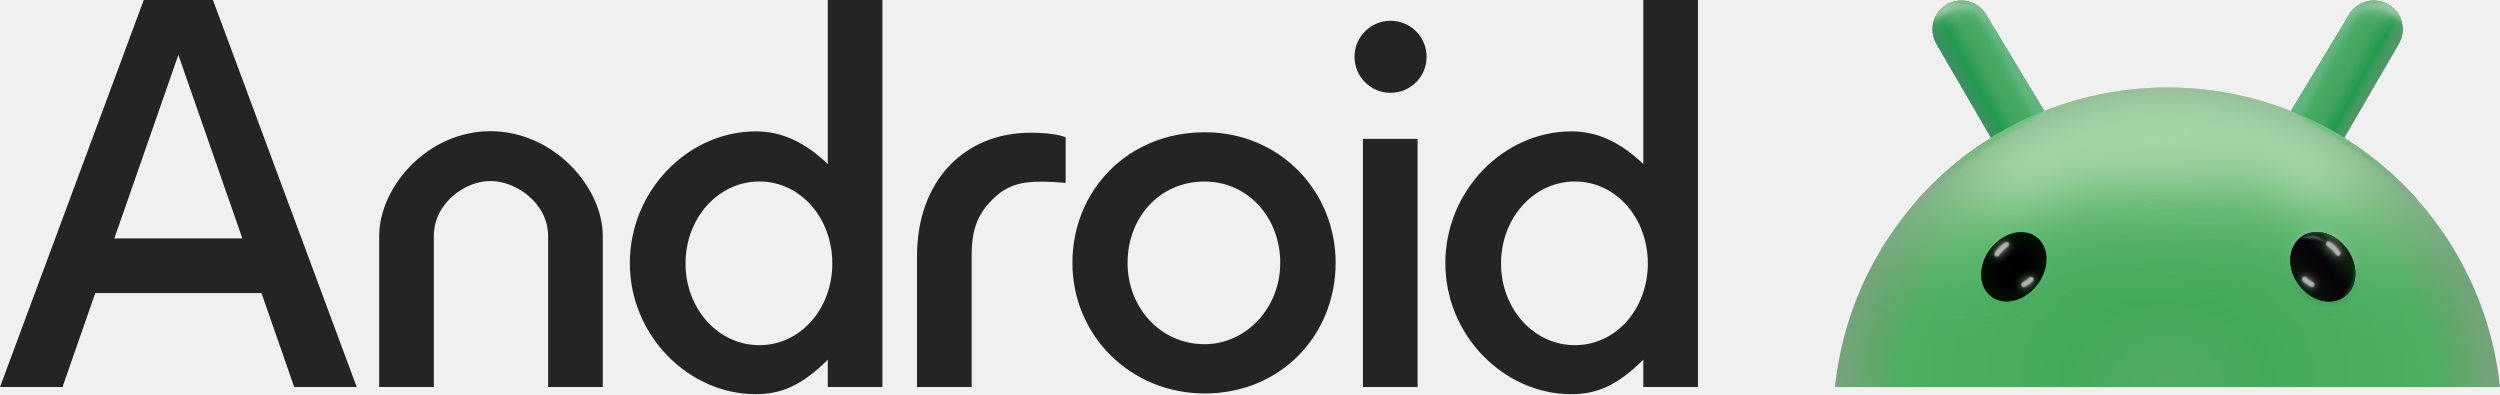
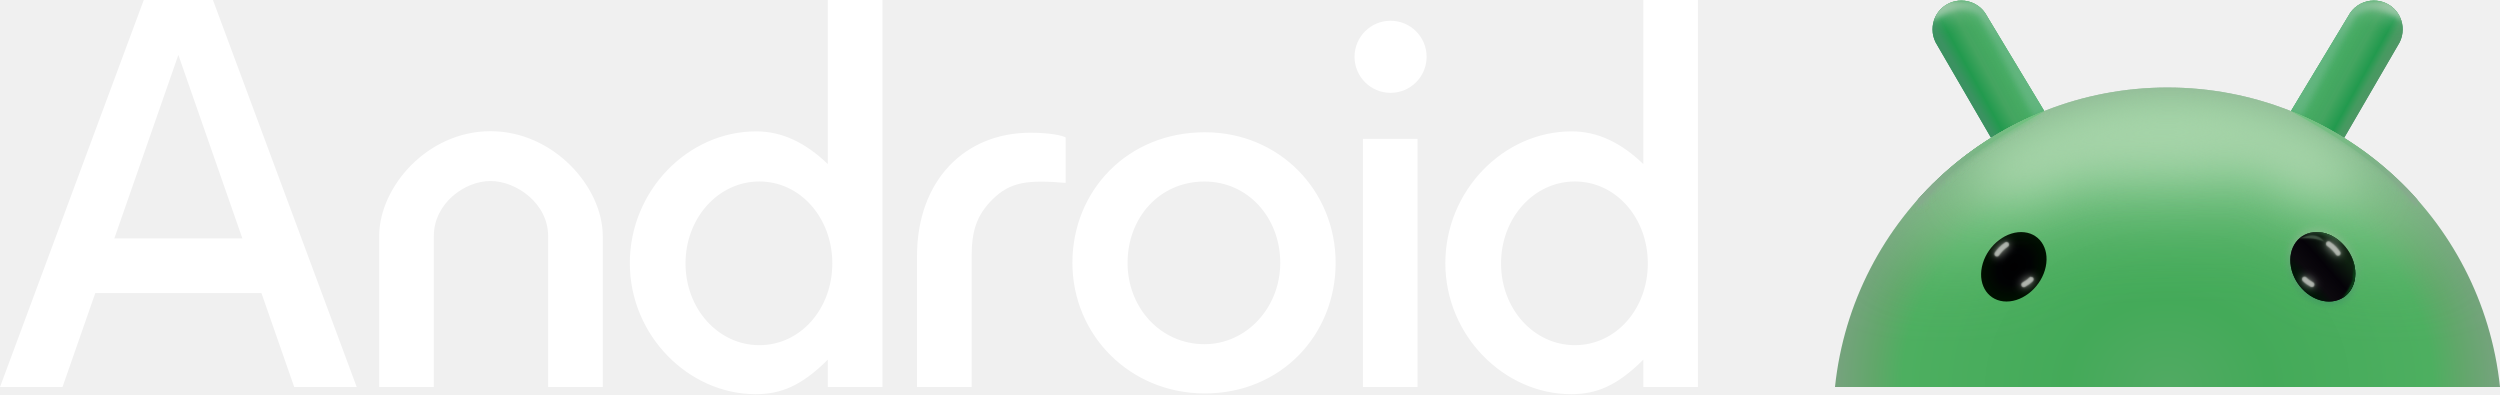
- <svg xmlns="http://www.w3.org/2000/svg" xmlns:xlink="http://www.w3.org/1999/xlink" width="1000" height="157.668" viewBox="0 0 264.583 41.716" version="1.1" id="svg5" xml:space="preserve">
+ <svg xmlns="http://www.w3.org/2000/svg" xmlns:xlink="http://www.w3.org/1999/xlink" viewBox="0 0 264.583 41.716" version="1.1" id="svg5" xml:space="preserve">
  <defs id="defs2">
    <linearGradient id="linearGradient41415">
      <stop style="stop-color:#4bb064;stop-opacity:1;" offset="0" id="stop41411" />
      <stop style="stop-color:#90ca9e;stop-opacity:1;" offset="0.271" id="stop41419" />
      <stop style="stop-color:#90ca9e;stop-opacity:0;" offset="1" id="stop41413" />
    </linearGradient>
    <linearGradient id="linearGradient40562">
      <stop style="stop-color:#85ac8c;stop-opacity:1;" offset="0" id="stop40558" />
      <stop style="stop-color:#6ec57e;stop-opacity:1;" offset="1" id="stop40560" />
    </linearGradient>
    <linearGradient id="linearGradient40080">
      <stop style="stop-color:#41ad59;stop-opacity:1;" offset="0.156" id="stop40076" />
      <stop style="stop-color:#89cb95;stop-opacity:1;" offset="0.433" id="stop41324" />
      <stop style="stop-color:#82cc8c;stop-opacity:1;" offset="1" id="stop40078" />
    </linearGradient>
    <linearGradient id="linearGradient38160">
      <stop style="stop-color:#409462;stop-opacity:1;" offset="0.117" id="stop38156" />
      <stop style="stop-color:#83b785;stop-opacity:1;" offset="1" id="stop38158" />
    </linearGradient>
    <linearGradient id="linearGradient33156">
      <stop style="stop-color:#0e2010;stop-opacity:1;" offset="0" id="stop33150" />
      <stop style="stop-color:#050208;stop-opacity:1;" offset="0.409" id="stop33152" />
      <stop style="stop-color:#0c090e;stop-opacity:1;" offset="0.76" id="stop33158" />
      <stop style="stop-color:#001406;stop-opacity:1;" offset="1" id="stop33154" />
    </linearGradient>
    <linearGradient id="linearGradient28572">
      <stop style="stop-color:#4f9765;stop-opacity:1;" offset="0" id="stop28562" />
      <stop style="stop-color:#449a5f;stop-opacity:1;" offset="0.125" id="stop28574" />
      <stop style="stop-color:#229a4e;stop-opacity:1;" offset="0.25" id="stop28564" />
      <stop style="stop-color:#44a560;stop-opacity:1;" offset="0.5" id="stop28566" />
      <stop style="stop-color:#42a95f;stop-opacity:1;" offset="0.75" id="stop28568" />
      <stop style="stop-color:#44ac66;stop-opacity:1;" offset="1" id="stop28570" />
    </linearGradient>
    <linearGradient id="linearGradient25399">
      <stop style="stop-color:#7cbc95;stop-opacity:0.365;" offset="0" id="stop25395" />
      <stop style="stop-color:#b6d2bb;stop-opacity:0.649;" offset="1" id="stop25397" />
    </linearGradient>
    <linearGradient id="linearGradient25048">
      <stop style="stop-color:#3b9261;stop-opacity:1;" offset="0.078" id="stop25038" />
      <stop style="stop-color:#229a4e;stop-opacity:1;" offset="0.25" id="stop25040" />
      <stop style="stop-color:#44a560;stop-opacity:1;" offset="0.5" id="stop25042" />
      <stop style="stop-color:#42a95f;stop-opacity:1;" offset="0.75" id="stop25044" />
      <stop style="stop-color:#44ac66;stop-opacity:1;" offset="1" id="stop25046" />
    </linearGradient>
    <linearGradient id="linearGradient21707">
      <stop style="stop-color:#3b9261;stop-opacity:1;" offset="0" id="stop21705" />
      <stop style="stop-color:#229a4e;stop-opacity:1;" offset="0.25" id="stop23164" />
      <stop style="stop-color:#44a560;stop-opacity:1;" offset="0.5" id="stop22610" />
      <stop style="stop-color:#42a95f;stop-opacity:1;" offset="0.75" id="stop23718" />
      <stop style="stop-color:#44ac66;stop-opacity:1;" offset="1" id="stop21703" />
    </linearGradient>
    <linearGradient id="linearGradient19555">
      <stop style="stop-color:#51aa63;stop-opacity:1;" offset="0" id="stop19549" />
      <stop style="stop-color:#44aa59;stop-opacity:1;" offset="0.287" id="stop19557" />
      <stop style="stop-color:#4daf60;stop-opacity:1;" offset="0.764" id="stop19551" />
      <stop style="stop-color:#61a76a;stop-opacity:1;" offset="0.846" id="stop34205" />
      <stop style="stop-color:#7fa186;stop-opacity:1;" offset="1" id="stop19553" />
    </linearGradient>
    <linearGradient id="linearGradient18066">
      <stop style="stop-color:#a7d4aa;stop-opacity:1;" offset="0" id="stop18064" />
      <stop style="stop-color:#9acfa1;stop-opacity:1;" offset="0.526" id="stop18693" />
      <stop style="stop-color:#89c98f;stop-opacity:1;" offset="1" id="stop18062" />
    </linearGradient>
    <linearGradient id="linearGradient15579">
      <stop style="stop-color:#4faa63;stop-opacity:1;" offset="0" id="stop15577" />
      <stop style="stop-color:#4daf60;stop-opacity:1;" offset="0.764" id="stop15930" />
      <stop style="stop-color:#7fa186;stop-opacity:1;" offset="1" id="stop15575" />
    </linearGradient>
    <linearGradient id="linearGradient14045">
      <stop style="stop-color:#0e2010;stop-opacity:1;" offset="0" id="stop14043" />
      <stop style="stop-color:#050208;stop-opacity:1;" offset="0.409" id="stop30950" />
      <stop style="stop-color:#09130b;stop-opacity:1;" offset="0.818" id="stop14883" />
    </linearGradient>
    <linearGradient id="linearGradient13054">
      <stop style="stop-color:#010001;stop-opacity:1;" offset="0" id="stop13050" />
      <stop style="stop-color:#010203;stop-opacity:1;" offset="0.5" id="stop13819" />
      <stop style="stop-color:#001000;stop-opacity:1;" offset="1" id="stop13052" />
    </linearGradient>
    <radialGradient xlink:href="#linearGradient13054" id="radialGradient13058" cx="177.225" cy="118.777" fx="177.225" fy="118.777" r="2.45" gradientTransform="matrix(1,0,0,1.112451,8.89004,-11.86503)" gradientUnits="userSpaceOnUse" />
    <radialGradient xlink:href="#linearGradient19555" id="radialGradient15581" cx="173.178" cy="140.96" fx="173.178" fy="140.96" r="25.53" gradientTransform="matrix(1.04395,0,0,0.9007276,-7.611199,-0.03903516)" gradientUnits="userSpaceOnUse" />
    <filter style="color-interpolation-filters:sRGB" id="filter17368" x="-0.133" y="-0.552" width="1.267" height="2.104">
      <feGaussianBlur stdDeviation="2.397" id="feGaussianBlur17370" />
    </filter>
    <linearGradient xlink:href="#linearGradient18066" id="linearGradient18068" x1="173.17" y1="104.61" x2="173.17" y2="115.03" gradientUnits="userSpaceOnUse" />
    <filter style="color-interpolation-filters:sRGB" id="filter19184" x="-0.188" y="-0.734" width="1.375" height="2.468">
      <feGaussianBlur stdDeviation="3.341" id="feGaussianBlur19182" />
    </filter>
    <clipPath clipPathUnits="userSpaceOnUse" id="clipPath19190">
      <path id="path19192" style="fill:url(#radialGradient19194);fill-opacity:1;stroke-width:11;stroke-linecap:round;stroke-linejoin:round;paint-order:stroke fill markers" d="m 173.17,103.932 a 25.681,25.681 0 0 0 -25.522,22.996 h 51.061 a 25.681,25.681 0 0 0 -25.539,-22.996 z" />
    </clipPath>
    <radialGradient xlink:href="#linearGradient15579" id="radialGradient19194" gradientUnits="userSpaceOnUse" gradientTransform="matrix(1.04395,0,0,0.9007276,-7.611199,-0.03903516)" cx="173.178" cy="140.96" fx="173.178" fy="140.96" r="25.53" />
    <clipPath clipPathUnits="userSpaceOnUse" id="clipPath19198">
      <path id="path19200" style="fill:url(#radialGradient19202);fill-opacity:1;stroke-width:15.537;stroke-linecap:round;stroke-linejoin:round;paint-order:stroke fill markers" d="m 173.12,103.652 a 36.271,36.271 0 0 0 -36.047,32.48 h 72.118 a 36.271,36.271 0 0 0 -36.071,-32.48 z" />
    </clipPath>
    <radialGradient xlink:href="#linearGradient15579" id="radialGradient19202" gradientUnits="userSpaceOnUse" gradientTransform="matrix(1.474472,0,0,1.272185,-82.21471,-43.19585)" cx="173.178" cy="140.96" fx="173.178" fy="140.96" r="25.53" />
    <linearGradient xlink:href="#linearGradient25048" id="linearGradient21709" x1="157.507" y1="104.137" x2="161.442" y2="101.971" gradientUnits="userSpaceOnUse" />
    <filter style="color-interpolation-filters:sRGB" id="filter25026" x="-0.159" y="-0.146" width="1.318" height="1.293">
      <feGaussianBlur stdDeviation="0.644" id="feGaussianBlur25028" />
    </filter>
    <clipPath clipPathUnits="userSpaceOnUse" id="clipPath25032">
      <path id="path25034" style="fill:url(#linearGradient25036);fill-opacity:1;stroke-width:8.245;stroke-linecap:round;stroke-linejoin:round;paint-order:stroke fill markers" d="m 157.352,97.255 c -1.224,3e-6 -2.216,0.992 -2.216,2.216 5.3e-4,0.349 0.084,0.694 0.243,1.005 l 4.256,7.324 3.039,-0.363 1.043,-1.694 -4.55,-7.543 c -0.415,-0.592 -1.092,-0.945 -1.815,-0.945 z" />
    </clipPath>
    <linearGradient xlink:href="#linearGradient21707" id="linearGradient25036" gradientUnits="userSpaceOnUse" x1="157.507" y1="104.137" x2="161.442" y2="101.971" />
    <linearGradient xlink:href="#linearGradient25399" id="linearGradient25401" x1="160.258" y1="100.006" x2="156.131" y2="97.621" gradientUnits="userSpaceOnUse" />
    <filter style="color-interpolation-filters:sRGB" id="filter28167" x="-0.048" y="-0.044" width="1.096" height="1.088">
      <feGaussianBlur stdDeviation="0.194" id="feGaussianBlur28165" />
    </filter>
    <linearGradient xlink:href="#linearGradient25048" id="linearGradient28199" gradientUnits="userSpaceOnUse" x1="157.507" y1="104.137" x2="161.442" y2="101.971" gradientTransform="matrix(-1,0,0,1,346.4495,0)" />
    <linearGradient xlink:href="#linearGradient25399" id="linearGradient28201" gradientUnits="userSpaceOnUse" x1="160.258" y1="100.006" x2="156.131" y2="97.621" />
    <linearGradient xlink:href="#linearGradient25399" id="linearGradient28203" gradientUnits="userSpaceOnUse" x1="160.258" y1="100.006" x2="156.131" y2="97.621" />
    <linearGradient xlink:href="#linearGradient28572" id="linearGradient28205" gradientUnits="userSpaceOnUse" x1="157.507" y1="104.137" x2="161.442" y2="101.971" gradientTransform="matrix(-1,0,0,1,346.4495,0)" />
    <linearGradient xlink:href="#linearGradient25399" id="linearGradient28207" gradientUnits="userSpaceOnUse" x1="160.258" y1="100.006" x2="156.131" y2="97.621" />
    <linearGradient xlink:href="#linearGradient25399" id="linearGradient28209" gradientUnits="userSpaceOnUse" x1="160.258" y1="100.006" x2="156.131" y2="97.621" />
    <linearGradient xlink:href="#linearGradient33156" id="linearGradient29430" x1="-165.43" y1="118.345" x2="-162.148" y2="120.629" gradientUnits="userSpaceOnUse" />
    <filter style="color-interpolation-filters:sRGB" id="filter31284" x="-0.054" y="-0.045" width="1.108" height="1.09">
      <feGaussianBlur stdDeviation="0.099" id="feGaussianBlur31286" />
    </filter>
    <clipPath clipPathUnits="userSpaceOnUse" id="clipPath32049">
      <ellipse style="fill:url(#linearGradient32053);fill-opacity:1;stroke-width:8.948;stroke-linecap:round;stroke-linejoin:round;paint-order:stroke fill markers" id="ellipse32051" cx="-164.019" cy="119.571" rx="2.45" ry="2.709" transform="matrix(-1,0,0.1763443,0.9843285,0,0)" />
    </clipPath>
    <linearGradient xlink:href="#linearGradient14045" id="linearGradient32053" gradientUnits="userSpaceOnUse" x1="-165.43" y1="118.345" x2="-162.148" y2="120.629" />
    <filter style="color-interpolation-filters:sRGB" id="filter32602" x="-0.119" y="-0.479" width="1.239" height="1.957">
      <feGaussianBlur stdDeviation="0.098" id="feGaussianBlur32604" />
    </filter>
    <filter style="color-interpolation-filters:sRGB" id="filter33138" x="-0.159" y="-0.379" width="1.318" height="1.757">
      <feGaussianBlur stdDeviation="0.189" id="feGaussianBlur33140" />
    </filter>
    <clipPath clipPathUnits="userSpaceOnUse" id="clipPath33144">
      <ellipse style="fill:url(#linearGradient33148);fill-opacity:1;stroke-width:8.948;stroke-linecap:round;stroke-linejoin:round;paint-order:stroke fill markers" id="ellipse33146" cx="-164.019" cy="119.571" rx="2.45" ry="2.709" transform="matrix(-1,0,0.1763443,0.9843285,0,0)" />
    </clipPath>
    <linearGradient xlink:href="#linearGradient14045" id="linearGradient33148" gradientUnits="userSpaceOnUse" x1="-165.43" y1="118.345" x2="-162.148" y2="120.629" />
    <filter style="color-interpolation-filters:sRGB" id="filter34203" x="-0.028" y="-0.208" width="1.055" height="1.416">
      <feGaussianBlur stdDeviation="0.307" id="feGaussianBlur34201" />
    </filter>
    <filter style="color-interpolation-filters:sRGB" id="filter37117" x="-0.148" y="-0.134" width="1.296" height="1.268">
      <feGaussianBlur stdDeviation="0.302" id="feGaussianBlur37119" />
    </filter>
    <linearGradient xlink:href="#linearGradient38160" id="linearGradient38162" x1="-163.541" y1="122.28" x2="-164.497" y2="116.862" gradientUnits="userSpaceOnUse" />
    <filter style="color-interpolation-filters:sRGB" id="filter39686" x="-0.008" y="-0.059" width="1.016" height="1.117">
      <feGaussianBlur stdDeviation="0.087" id="feGaussianBlur39684" />
    </filter>
    <filter style="color-interpolation-filters:sRGB" id="filter40028" x="-0.228" y="-0.316" width="1.457" height="1.632">
      <feGaussianBlur stdDeviation="0.443" id="feGaussianBlur40030" />
    </filter>
    <clipPath clipPathUnits="userSpaceOnUse" id="clipPath40046">
      <g id="g40060">
        <path id="path40048" style="fill:url(#linearGradient40062);fill-opacity:1;stroke-width:8.245;stroke-linecap:round;stroke-linejoin:round;paint-order:stroke fill markers" d="m 157.352,97.255 c -1.224,3e-6 -2.216,0.992 -2.216,2.216 6.4e-4,0.349 0.084,0.694 0.243,1.005 l 4.256,7.324 3.039,-0.363 1.043,-1.694 -4.55,-7.543 c -0.415,-0.592 -1.092,-0.945 -1.815,-0.945 z" />
        <path style="mix-blend-mode:normal;fill:url(#linearGradient40064);fill-opacity:1;stroke:none;stroke-width:0.6;stroke-linecap:round;stroke-linejoin:round;stroke-dasharray:none;stroke-opacity:1;paint-order:stroke fill markers;filter:url(#filter25026)" d="m 155.136,98.852 c 1.265,-0.922 2.461,-1.189 3.647,-0.447 l 4.167,7.822 1.753,-1.058 -2.977,-7.64 -3.572,-1.858 -3.175,1.726 z" id="path40050" clip-path="url(#clipPath25032)" />
        <path style="mix-blend-mode:normal;fill:url(#linearGradient40066);fill-opacity:1;stroke:none;stroke-width:0.6;stroke-linecap:round;stroke-linejoin:round;stroke-dasharray:none;stroke-opacity:1;paint-order:stroke fill markers;filter:url(#filter28167)" d="m 155.136,98.852 c 1.265,-0.922 2.461,-1.189 3.647,-0.447 l 4.167,7.822 1.753,-1.058 -2.977,-7.64 -3.572,-1.858 -3.175,1.726 z" id="path40052" clip-path="url(#clipPath25032)" />
        <path id="path40054" style="fill:url(#linearGradient40068);fill-opacity:1;stroke-width:8.245;stroke-linecap:round;stroke-linejoin:round;paint-order:stroke fill markers" d="m 157.352,97.255 c -1.224,3e-6 -2.216,0.992 -2.216,2.216 6.4e-4,0.349 0.084,0.694 0.243,1.005 l 4.256,7.324 3.039,-0.363 1.043,-1.694 -4.55,-7.543 c -0.415,-0.592 -1.092,-0.945 -1.815,-0.945 z" />
        <path style="mix-blend-mode:normal;fill:url(#linearGradient40070);fill-opacity:1;stroke:none;stroke-width:0.6;stroke-linecap:round;stroke-linejoin:round;stroke-dasharray:none;stroke-opacity:1;paint-order:stroke fill markers;filter:url(#filter25026)" d="m 155.136,98.852 c 1.265,-0.922 2.461,-1.189 3.647,-0.447 l 4.167,7.822 1.753,-1.058 -2.977,-7.64 -3.572,-1.858 -3.175,1.726 z" id="path40056" clip-path="url(#clipPath25032)" />
        <path style="mix-blend-mode:normal;fill:url(#linearGradient40072);fill-opacity:1;stroke:none;stroke-width:0.6;stroke-linecap:round;stroke-linejoin:round;stroke-dasharray:none;stroke-opacity:1;paint-order:stroke fill markers;filter:url(#filter28167)" d="m 155.136,98.852 c 1.265,-0.922 2.461,-1.189 3.647,-0.447 l 4.167,7.822 1.753,-1.058 -2.977,-7.64 -3.572,-1.858 -3.175,1.726 z" id="path40058" clip-path="url(#clipPath25032)" />
      </g>
    </clipPath>
    <linearGradient xlink:href="#linearGradient25048" id="linearGradient40062" gradientUnits="userSpaceOnUse" x1="157.507" y1="104.137" x2="161.442" y2="101.971" />
    <linearGradient xlink:href="#linearGradient25399" id="linearGradient40064" gradientUnits="userSpaceOnUse" x1="160.258" y1="100.006" x2="156.131" y2="97.621" />
    <linearGradient xlink:href="#linearGradient25399" id="linearGradient40066" gradientUnits="userSpaceOnUse" x1="160.258" y1="100.006" x2="156.131" y2="97.621" />
    <linearGradient xlink:href="#linearGradient25048" id="linearGradient40068" gradientUnits="userSpaceOnUse" x1="157.507" y1="104.137" x2="161.442" y2="101.971" />
    <linearGradient xlink:href="#linearGradient25399" id="linearGradient40070" gradientUnits="userSpaceOnUse" x1="160.258" y1="100.006" x2="156.131" y2="97.621" />
    <linearGradient xlink:href="#linearGradient25399" id="linearGradient40072" gradientUnits="userSpaceOnUse" x1="160.258" y1="100.006" x2="156.131" y2="97.621" />
    <linearGradient xlink:href="#linearGradient40080" id="linearGradient40082" x1="161.541" y1="106.545" x2="162.674" y2="107.436" gradientUnits="userSpaceOnUse" />
    <filter style="color-interpolation-filters:sRGB" id="filter40500" x="-0.308" y="-0.426" width="1.615" height="1.852">
      <feGaussianBlur stdDeviation="0.597" id="feGaussianBlur40498" />
    </filter>
    <linearGradient xlink:href="#linearGradient40562" id="linearGradient40564" x1="155.138" y1="111.79" x2="163.717" y2="105.742" gradientUnits="userSpaceOnUse" />
    <filter style="color-interpolation-filters:sRGB" id="filter41256" x="-0.06" y="-0.081" width="1.121" height="1.161">
      <feGaussianBlur stdDeviation="0.248" id="feGaussianBlur41258" />
    </filter>
    <clipPath clipPathUnits="userSpaceOnUse" id="clipPath41262">
      <path id="path41264" style="fill:url(#radialGradient41266);fill-opacity:1;stroke-width:11;stroke-linecap:round;stroke-linejoin:round;paint-order:stroke fill markers" d="m 173.17,103.932 a 25.681,25.681 0 0 0 -25.522,22.996 h 51.061 a 25.681,25.681 0 0 0 -25.539,-22.996 z" />
    </clipPath>
    <radialGradient xlink:href="#linearGradient19555" id="radialGradient41266" gradientUnits="userSpaceOnUse" gradientTransform="matrix(1.04395,0,0,0.9007276,-7.611199,-0.03903516)" cx="173.178" cy="140.96" fx="173.178" fy="140.96" r="25.53" />
    <filter style="color-interpolation-filters:sRGB" id="filter41272" x="-0.004" y="-0.006" width="1.008" height="1.011">
      <feGaussianBlur stdDeviation="0.017" id="feGaussianBlur41270" />
    </filter>
    <linearGradient xlink:href="#linearGradient40562" id="linearGradient41292" gradientUnits="userSpaceOnUse" x1="155.138" y1="111.79" x2="163.717" y2="105.742" />
    <linearGradient xlink:href="#linearGradient40562" id="linearGradient41294" gradientUnits="userSpaceOnUse" x1="155.138" y1="111.79" x2="163.717" y2="105.742" />
    <linearGradient xlink:href="#linearGradient25048" id="linearGradient41395" gradientUnits="userSpaceOnUse" x1="157.507" y1="104.137" x2="161.442" y2="101.971" />
    <linearGradient xlink:href="#linearGradient25399" id="linearGradient41397" gradientUnits="userSpaceOnUse" x1="160.258" y1="100.006" x2="156.131" y2="97.621" />
    <linearGradient xlink:href="#linearGradient25399" id="linearGradient41399" gradientUnits="userSpaceOnUse" x1="160.258" y1="100.006" x2="156.131" y2="97.621" />
    <linearGradient xlink:href="#linearGradient25399" id="linearGradient41401" gradientUnits="userSpaceOnUse" x1="160.258" y1="100.006" x2="156.131" y2="97.621" />
    <linearGradient xlink:href="#linearGradient41415" id="linearGradient41417" x1="161.629" y1="105.742" x2="162.973" y2="107.799" gradientUnits="userSpaceOnUse" />
    <linearGradient xlink:href="#linearGradient33156" id="linearGradient42528" gradientUnits="userSpaceOnUse" x1="-165.43" y1="118.345" x2="-162.148" y2="120.629" />
    <linearGradient xlink:href="#linearGradient40562" id="linearGradient42530" gradientUnits="userSpaceOnUse" x1="155.138" y1="111.79" x2="163.717" y2="105.742" />
    <linearGradient xlink:href="#linearGradient40562" id="linearGradient42532" gradientUnits="userSpaceOnUse" x1="155.138" y1="111.79" x2="163.717" y2="105.742" />
    <linearGradient xlink:href="#linearGradient40562" id="linearGradient42534" gradientUnits="userSpaceOnUse" x1="155.138" y1="111.79" x2="163.717" y2="105.742" />
  </defs>
  <g id="layer1" transform="translate(9.681166,-97.4761)">
    <g id="g42572" transform="matrix(1.176816,0,0,1.176816,1.711782,-17.2353)">
-       <path id="rect366" style="fill:#242424;fill-opacity:1;stroke-width:9.657;stroke-linecap:round;stroke-linejoin:round;paint-order:stroke fill markers" d="M 3.248,97.476 -9.681,132.282 h 5.621 l 2.948,-8.449 H 13.831 l 2.948,8.449 h 5.62 L 9.469,97.476 Z m 61.516,0 v 14.753 c -1.996,-1.912 -4.088,-2.939 -6.446,-2.939 -6.136,0 -11.358,5.344 -11.358,11.851 0,6.508 5.282,11.784 11.317,11.784 2.234,0 4.101,-0.72 6.487,-3.106 v 2.463 h 4.914 V 97.476 Z m 73.341,0 v 14.753 c -1.996,-1.912 -4.088,-2.939 -6.446,-2.939 -6.136,0 -11.358,5.344 -11.358,11.851 0,6.508 5.282,11.784 11.317,11.784 2.234,0 4.101,-0.72 6.487,-3.106 v 2.463 h 4.914 V 97.476 Z m -22.73,1.866 a 3.242,3.242 0 0 0 -3.241,3.242 3.242,3.242 0 0 0 3.241,3.242 3.242,3.242 0 0 0 3.242,-3.242 3.242,3.242 0 0 0 -3.242,-3.242 z M 6.359,102.415 12.116,118.918 H 0.601 Z m 28.07,6.86 c -5.673,0 -10.009,5.015 -10.009,9.432 v 13.575 h 4.914 V 118.707 c 0,-2.93 2.759,-4.951 5.095,-4.951 2.336,0 5.184,2.021 5.184,4.951 v 13.575 h 4.914 V 118.707 c 0,-4.417 -4.425,-9.432 -10.098,-9.432 z m 64.245,0.096 c -6.96,0 -11.911,5.258 -11.911,11.744 10e-7,6.486 5.164,11.744 11.911,11.744 6.844,0 11.761,-5.258 11.761,-11.744 0,-6.486 -5.047,-11.744 -11.761,-11.744 z m -15.684,0.041 c -5.903,0 -10.203,4.288 -10.203,11.103 v 11.767 h 4.914 v -11.767 c 0,-2.242 0.444,-3.674 1.856,-5.086 1.633,-1.633 3.23,-1.782 6.599,-1.508 v -4.088 c -0.276,-0.159 -1.364,-0.421 -3.166,-0.421 z m 29.899,0.555 v 22.315 h 4.914 v -22.315 z m -54.279,3.83 c 3.699,-1.8e-4 6.56,3.284 6.56,7.37 2e-6,4.086 -2.862,7.351 -6.56,7.351 -3.698,-1.8e-4 -6.641,-3.265 -6.641,-7.351 2e-6,-4.086 2.943,-7.37 6.641,-7.37 z m 73.341,0 c 3.699,-1.8e-4 6.56,3.284 6.56,7.37 0,4.086 -2.862,7.351 -6.56,7.351 -3.698,-1.8e-4 -6.641,-3.265 -6.641,-7.351 10e-6,-4.086 2.943,-7.37 6.641,-7.37 z m -33.308,0.004 c 3.933,0 6.811,3.275 6.811,7.314 0,4.039 -3.049,7.314 -6.811,7.314 -3.952,0 -6.92,-3.274 -6.92,-7.314 0,-4.039 2.843,-7.314 6.92,-7.314 z" />
+       <path id="rect366" style="fill:#ffffff;fill-opacity:1;stroke-width:9.657;stroke-linecap:round;stroke-linejoin:round;paint-order:stroke fill markers" d="M 3.248,97.476 -9.681,132.282 h 5.621 l 2.948,-8.449 H 13.831 l 2.948,8.449 h 5.62 L 9.469,97.476 Z m 61.516,0 v 14.753 c -1.996,-1.912 -4.088,-2.939 -6.446,-2.939 -6.136,0 -11.358,5.344 -11.358,11.851 0,6.508 5.282,11.784 11.317,11.784 2.234,0 4.101,-0.72 6.487,-3.106 v 2.463 h 4.914 V 97.476 Z m 73.341,0 v 14.753 c -1.996,-1.912 -4.088,-2.939 -6.446,-2.939 -6.136,0 -11.358,5.344 -11.358,11.851 0,6.508 5.282,11.784 11.317,11.784 2.234,0 4.101,-0.72 6.487,-3.106 v 2.463 h 4.914 V 97.476 Z m -22.73,1.866 a 3.242,3.242 0 0 0 -3.241,3.242 3.242,3.242 0 0 0 3.241,3.242 3.242,3.242 0 0 0 3.242,-3.242 3.242,3.242 0 0 0 -3.242,-3.242 z M 6.359,102.415 12.116,118.918 H 0.601 Z m 28.07,6.86 c -5.673,0 -10.009,5.015 -10.009,9.432 v 13.575 h 4.914 V 118.707 c 0,-2.93 2.759,-4.951 5.095,-4.951 2.336,0 5.184,2.021 5.184,4.951 v 13.575 h 4.914 V 118.707 c 0,-4.417 -4.425,-9.432 -10.098,-9.432 z m 64.245,0.096 c -6.96,0 -11.911,5.258 -11.911,11.744 10e-7,6.486 5.164,11.744 11.911,11.744 6.844,0 11.761,-5.258 11.761,-11.744 0,-6.486 -5.047,-11.744 -11.761,-11.744 z m -15.684,0.041 c -5.903,0 -10.203,4.288 -10.203,11.103 v 11.767 h 4.914 v -11.767 c 0,-2.242 0.444,-3.674 1.856,-5.086 1.633,-1.633 3.23,-1.782 6.599,-1.508 v -4.088 c -0.276,-0.159 -1.364,-0.421 -3.166,-0.421 z m 29.899,0.555 v 22.315 h 4.914 v -22.315 z m -54.279,3.83 c 3.699,-1.8e-4 6.56,3.284 6.56,7.37 2e-6,4.086 -2.862,7.351 -6.56,7.351 -3.698,-1.8e-4 -6.641,-3.265 -6.641,-7.351 2e-6,-4.086 2.943,-7.37 6.641,-7.37 z m 73.341,0 c 3.699,-1.8e-4 6.56,3.284 6.56,7.37 0,4.086 -2.862,7.351 -6.56,7.351 -3.698,-1.8e-4 -6.641,-3.265 -6.641,-7.351 10e-6,-4.086 2.943,-7.37 6.641,-7.37 z m -33.308,0.004 c 3.933,0 6.811,3.275 6.811,7.314 0,4.039 -3.049,7.314 -6.811,7.314 -3.952,0 -6.92,-3.274 -6.92,-7.314 0,-4.039 2.843,-7.314 6.92,-7.314 z" />
      <g id="g42526" transform="matrix(1.171294,0,0,1.171294,-17.59766,-16.3879)">
        <g id="g28183">
          <path id="path7721" style="fill:url(#linearGradient41395);fill-opacity:1;stroke-width:8.245;stroke-linecap:round;stroke-linejoin:round;paint-order:stroke fill markers" d="m 157.352,97.255 c -1.224,3e-6 -2.216,0.992 -2.216,2.216 6.4e-4,0.349 0.084,0.694 0.243,1.005 l 4.256,7.324 3.039,-0.363 1.043,-1.694 -4.55,-7.543 c -0.415,-0.592 -1.092,-0.945 -1.815,-0.945 z" />
          <path style="mix-blend-mode:normal;fill:url(#linearGradient41397);fill-opacity:1;stroke:none;stroke-width:0.6;stroke-linecap:round;stroke-linejoin:round;stroke-dasharray:none;stroke-opacity:1;paint-order:stroke fill markers;filter:url(#filter25026)" d="m 155.136,98.852 c 1.265,-0.922 2.461,-1.189 3.647,-0.447 l 4.167,7.822 1.753,-1.058 -2.977,-7.64 -3.572,-1.858 -3.175,1.726 z" id="path24395" clip-path="url(#clipPath25032)" />
          <path style="mix-blend-mode:normal;fill:url(#linearGradient41399);fill-opacity:1;stroke:none;stroke-width:0.6;stroke-linecap:round;stroke-linejoin:round;stroke-dasharray:none;stroke-opacity:1;paint-order:stroke fill markers;filter:url(#filter28167)" d="m 155.136,98.852 c 1.265,-0.922 2.461,-1.189 3.647,-0.447 l 4.167,7.822 1.753,-1.058 -2.977,-7.64 -3.572,-1.858 -3.175,1.726 z" id="path28163" clip-path="url(#clipPath25032)" />
          <path id="path28171" style="fill:url(#linearGradient21709);fill-opacity:1;stroke-width:8.245;stroke-linecap:round;stroke-linejoin:round;paint-order:stroke fill markers" d="m 157.352,97.255 c -1.224,3e-6 -2.216,0.992 -2.216,2.216 6.4e-4,0.349 0.084,0.694 0.243,1.005 l 4.256,7.324 3.039,-0.363 1.043,-1.694 -4.55,-7.543 c -0.415,-0.592 -1.092,-0.945 -1.815,-0.945 z" />
          <path style="mix-blend-mode:normal;fill:url(#linearGradient41401);fill-opacity:1;stroke:none;stroke-width:0.6;stroke-linecap:round;stroke-linejoin:round;stroke-dasharray:none;stroke-opacity:1;paint-order:stroke fill markers;filter:url(#filter25026)" d="m 155.136,98.852 c 1.265,-0.922 2.461,-1.189 3.647,-0.447 l 4.167,7.822 1.753,-1.058 -2.977,-7.64 -3.572,-1.858 -3.175,1.726 z" id="path28173" clip-path="url(#clipPath25032)" />
          <path style="mix-blend-mode:normal;fill:url(#linearGradient25401);fill-opacity:1;stroke:none;stroke-width:0.6;stroke-linecap:round;stroke-linejoin:round;stroke-dasharray:none;stroke-opacity:1;paint-order:stroke fill markers;filter:url(#filter28167)" d="m 155.136,98.852 c 1.265,-0.922 2.461,-1.189 3.647,-0.447 l 4.167,7.822 1.753,-1.058 -2.977,-7.64 -3.572,-1.858 -3.175,1.726 z" id="path28175" clip-path="url(#clipPath25032)" />
        </g>
        <path style="fill:url(#linearGradient41417);fill-opacity:1;stroke:none;stroke-width:0.4;stroke-linecap:round;stroke-linejoin:round;stroke-dasharray:none;stroke-opacity:1;paint-order:stroke fill markers;filter:url(#filter40028)" d="m 163.446,105.292 -3.811,2.506 3.787,0.853 c 0.396,-1.197 1.72,-2.58 0.024,-3.36 z" id="path39742" clip-path="url(#clipPath40046)" />
        <g id="g28927" transform="translate(-0.07422183)">
          <path id="path28185" style="fill:url(#linearGradient28199);fill-opacity:1;stroke-width:8.245;stroke-linecap:round;stroke-linejoin:round;paint-order:stroke fill markers" d="m 189.097,97.255 c 1.224,3e-6 2.216,0.992 2.216,2.216 -6.4e-4,0.349 -0.084,0.694 -0.243,1.005 l -4.256,7.324 -3.039,-0.363 -1.043,-1.694 4.55,-7.543 c 0.415,-0.592 1.092,-0.945 1.815,-0.945 z" />
          <path style="mix-blend-mode:normal;fill:url(#linearGradient28201);fill-opacity:1;stroke:none;stroke-width:0.6;stroke-linecap:round;stroke-linejoin:round;stroke-dasharray:none;stroke-opacity:1;paint-order:stroke fill markers;filter:url(#filter25026)" d="m 155.136,98.852 c 1.265,-0.922 2.461,-1.189 3.647,-0.447 l 4.167,7.822 1.753,-1.058 -2.977,-7.64 -3.572,-1.858 -3.175,1.726 z" id="path28187" clip-path="url(#clipPath25032)" transform="matrix(-1,0,0,1,346.4495,0)" />
          <path style="mix-blend-mode:normal;fill:url(#linearGradient28203);fill-opacity:1;stroke:none;stroke-width:0.6;stroke-linecap:round;stroke-linejoin:round;stroke-dasharray:none;stroke-opacity:1;paint-order:stroke fill markers;filter:url(#filter28167)" d="m 155.136,98.852 c 1.265,-0.922 2.461,-1.189 3.647,-0.447 l 4.167,7.822 1.753,-1.058 -2.977,-7.64 -3.572,-1.858 -3.175,1.726 z" id="path28189" clip-path="url(#clipPath25032)" transform="matrix(-1,0,0,1,346.4495,0)" />
          <path id="path28191" style="fill:url(#linearGradient28205);fill-opacity:1;stroke-width:8.245;stroke-linecap:round;stroke-linejoin:round;paint-order:stroke fill markers" d="m 189.097,97.255 c 1.224,3e-6 2.216,0.992 2.216,2.216 -6.4e-4,0.349 -0.084,0.694 -0.243,1.005 l -4.256,7.324 -3.039,-0.363 -1.043,-1.694 4.55,-7.543 c 0.415,-0.592 1.092,-0.945 1.815,-0.945 z" />
          <path style="mix-blend-mode:normal;fill:url(#linearGradient28207);fill-opacity:1;stroke:none;stroke-width:0.6;stroke-linecap:round;stroke-linejoin:round;stroke-dasharray:none;stroke-opacity:1;paint-order:stroke fill markers;filter:url(#filter25026)" d="m 155.136,98.852 c 1.265,-0.922 2.461,-1.189 3.647,-0.447 l 4.167,7.822 1.753,-1.058 -2.977,-7.64 -3.572,-1.858 -3.175,1.726 z" id="path28193" clip-path="url(#clipPath25032)" transform="matrix(-1,0,0,1,346.4495,0)" />
          <path style="mix-blend-mode:normal;fill:url(#linearGradient28209);fill-opacity:1;stroke:none;stroke-width:0.6;stroke-linecap:round;stroke-linejoin:round;stroke-dasharray:none;stroke-opacity:1;paint-order:stroke fill markers;filter:url(#filter28167)" d="m 155.136,98.852 c 1.265,-0.922 2.461,-1.189 3.647,-0.447 l 4.167,7.822 1.753,-1.058 -2.977,-7.64 -3.572,-1.858 -3.175,1.726 z" id="path28195" clip-path="url(#clipPath25032)" transform="matrix(-1,0,0,1,346.4495,0)" />
        </g>
        <path style="fill:url(#linearGradient40082);fill-opacity:1;stroke:none;stroke-width:0.4;stroke-linecap:round;stroke-linejoin:round;stroke-dasharray:none;stroke-opacity:1;paint-order:stroke fill markers;filter:url(#filter40500)" d="m 163.446,105.292 -3.811,2.506 3.787,0.853 c 0.396,-1.197 1.72,-2.58 0.024,-3.36 z" id="path40074" clip-path="url(#clipPath40046)" transform="matrix(-1,0,0,1,346.3753,0)" />
        <path id="path7716" style="fill:url(#radialGradient15581);fill-opacity:1;stroke-width:11;stroke-linecap:round;stroke-linejoin:round;paint-order:stroke fill markers" d="m 173.17,103.932 a 25.681,25.681 0 0 0 -25.522,22.996 h 51.061 a 25.681,25.681 0 0 0 -25.539,-22.996 z" />
        <ellipse style="mix-blend-mode:normal;fill:url(#linearGradient38162);fill-opacity:1;stroke-width:8.948;stroke-linecap:round;stroke-linejoin:round;paint-order:stroke fill markers;filter:url(#filter37117)" id="ellipse36630" cx="-164.019" cy="119.571" rx="2.45" ry="2.709" transform="matrix(-1.064042,0,0.1876378,1.047367,-11.85453,-7.56809)" />
        <ellipse style="fill:url(#linearGradient42528);fill-opacity:1;stroke-width:8.948;stroke-linecap:round;stroke-linejoin:round;paint-order:stroke fill markers" id="ellipse36208" cx="-164.019" cy="119.571" rx="2.45" ry="2.709" transform="matrix(-1,0,0.1763443,0.9843285,0,0)" />
        <path style="fill:url(#linearGradient18068);fill-opacity:1;stroke:none;stroke-width:0.6;stroke-linecap:round;stroke-linejoin:round;stroke-dasharray:none;stroke-opacity:1;paint-order:stroke fill markers;filter:url(#filter19184)" d="m 151.712,115.531 h 7.522 c 2.416,-2.754 6.439,-3.186 12.209,-3.186 9.404,0 12.456,-1.383 15.094,3.186 h 7.931 c -1.692,-6.313 -11.736,-10.921 -21.299,-10.921 -10.25,0.151 -19.98,5.408 -21.458,10.921 z" id="path16883" clip-path="url(#clipPath19190)" />
        <ellipse style="fill:url(#radialGradient13058);fill-opacity:1;stroke-width:8.974;stroke-linecap:round;stroke-linejoin:round;paint-order:stroke fill markers" id="path8454" cx="186.115" cy="120.268" rx="2.45" ry="2.725" transform="matrix(1,0,-0.2056632,0.9786228,0,0)" />
        <path style="fill:#a7d5aa;fill-opacity:1;stroke:none;stroke-width:0.6;stroke-linecap:round;stroke-linejoin:round;stroke-dasharray:none;stroke-opacity:1;paint-order:stroke fill markers;filter:url(#filter17368)" d="m 151.438,115.03 h 7.59 c 2.438,-2.779 8.009,-2.686 12.874,-2.686 7.928,0 12.015,-1.925 14.677,2.686 h 8.004 c -1.707,-6.371 -11.851,-10.421 -21.413,-10.421 -10.25,0.151 -20.241,4.858 -21.732,10.421 z" id="path19040" transform="matrix(0.7080161,0,0,0.7080161,50.59814,30.54432)" clip-path="url(#clipPath19198)" />
        <ellipse style="fill:url(#linearGradient29430);fill-opacity:1;stroke-width:8.948;stroke-linecap:round;stroke-linejoin:round;paint-order:stroke fill markers" id="ellipse8456" cx="-164.019" cy="119.571" rx="2.45" ry="2.709" transform="matrix(-1,0,0.1763443,0.9843285,0,0)" />
        <path style="fill:#083e15;fill-opacity:1;stroke:none;stroke-width:0.4;stroke-linecap:round;stroke-linejoin:round;stroke-dasharray:none;stroke-opacity:1;paint-order:stroke fill markers;filter:url(#filter31284)" d="m 186.577,120.115 c 0.401,-0.418 0.949,-1.444 0.815,-1.676 0.49,-2.292 -1.326,-3.176 -2.765,-3.408 l 3.509,-0.201 c 0,0 0.779,2.366 0.827,2.53 0.339,1.149 -0.951,2.371 -2.385,2.756 z" id="path31282" clip-path="url(#clipPath32049)" />
        <path style="mix-blend-mode:normal;fill:#445747;fill-opacity:1;stroke:none;stroke-width:0.4;stroke-linecap:round;stroke-linejoin:round;stroke-dasharray:none;stroke-opacity:1;paint-order:stroke fill markers;filter:url(#filter32602)" d="m 185.233,115.769 c -0.577,-0.241 -1.236,-0.316 -1.969,-0.238 0.715,-0.255 1.33,-0.5 1.969,0.238 z" id="path32109" />
        <path style="mix-blend-mode:normal;fill:#375f40;fill-opacity:1;stroke:none;stroke-width:0.4;stroke-linecap:round;stroke-linejoin:round;stroke-dasharray:none;stroke-opacity:1;paint-order:stroke fill markers;filter:url(#filter33138)" d="m 183.815,115.192 c 1.109,-0.454 1.923,0.234 2.79,0.72 l -0.181,-1.199 -2.671,0.116 z" id="path32660" clip-path="url(#clipPath33144)" />
        <path id="path34195" style="color:#000000;mix-blend-mode:normal;fill:#afb4ad;fill-opacity:1;stroke-linecap:round;stroke-linejoin:round;paint-order:stroke fill markers;filter:url(#filter34203)" d="m 185.547,115.729 c -0.015,-3.3e-4 -0.03,0.001 -0.044,0.004 -0.052,0.011 -0.098,0.041 -0.127,0.086 -0.061,0.092 -0.037,0.216 0.055,0.278 0.334,0.223 0.526,0.458 0.684,0.677 0.065,0.089 0.19,0.11 0.279,0.045 0.089,-0.064 0.11,-0.187 0.047,-0.277 -0.17,-0.236 -0.403,-0.521 -0.787,-0.778 -0.031,-0.021 -0.068,-0.033 -0.106,-0.035 z m -24.734,0.058 c -0.038,8.2e-4 -0.074,0.012 -0.106,0.033 -0.384,0.257 -0.617,0.541 -0.787,0.777 -0.065,0.09 -0.045,0.215 0.045,0.28 0.09,0.065 0.215,0.045 0.28,-0.045 0.158,-0.22 0.352,-0.455 0.685,-0.678 0.091,-0.061 0.116,-0.185 0.055,-0.277 -0.029,-0.044 -0.075,-0.075 -0.127,-0.086 v -5.2e-4 c -0.015,-0.003 -0.029,-0.004 -0.044,-0.004 z m 1.898,2.669 c 0.038,-0.038 -0.104,0.021 -0.142,0.059 -0.17,0.17 -0.339,0.273 -0.528,0.385 -0.095,0.056 -0.126,0.178 -0.07,0.273 0.056,0.096 0.18,0.128 0.275,0.07 0.189,-0.113 0.398,-0.238 0.606,-0.445 0.078,-0.078 0.078,-0.205 0,-0.283 -0.037,-0.038 -0.179,-0.021 -0.142,-0.059 z m 20.991,-0.009 c -0.053,4e-5 -0.104,0.021 -0.142,0.059 -0.078,0.078 -0.078,0.205 0,0.283 0.208,0.208 0.418,0.333 0.607,0.445 0.095,0.056 0.217,0.024 0.273,-0.07 0.056,-0.095 0.024,-0.217 -0.07,-0.273 -0.189,-0.112 -0.357,-0.215 -0.527,-0.385 -0.037,-0.038 -0.088,-0.059 -0.142,-0.059 z" />
        <path id="path39682" style="color:#000000;mix-blend-mode:normal;fill:#afb4ad;fill-opacity:1;stroke-linecap:round;stroke-linejoin:round;paint-order:stroke fill markers;filter:url(#filter39686)" d="m 185.547,115.729 c -0.015,-3.3e-4 -0.03,0.001 -0.044,0.004 -0.052,0.011 -0.098,0.041 -0.127,0.086 -0.061,0.092 -0.037,0.216 0.055,0.278 0.334,0.223 0.526,0.458 0.684,0.677 0.065,0.089 0.19,0.11 0.279,0.045 0.089,-0.064 0.11,-0.187 0.047,-0.277 -0.17,-0.236 -0.403,-0.521 -0.787,-0.778 -0.031,-0.021 -0.068,-0.033 -0.106,-0.035 z m -24.734,0.058 c -0.038,8.2e-4 -0.074,0.012 -0.106,0.033 -0.384,0.257 -0.617,0.541 -0.787,0.777 -0.065,0.09 -0.045,0.215 0.045,0.28 0.09,0.065 0.215,0.045 0.28,-0.045 0.158,-0.22 0.352,-0.455 0.685,-0.678 0.091,-0.061 0.116,-0.185 0.055,-0.277 -0.029,-0.044 -0.075,-0.075 -0.127,-0.086 v -5.2e-4 c -0.015,-0.003 -0.029,-0.004 -0.044,-0.004 z m 1.898,2.669 c 0.038,-0.038 -0.104,0.021 -0.142,0.059 -0.17,0.17 -0.339,0.273 -0.528,0.385 -0.095,0.056 -0.126,0.178 -0.07,0.273 0.056,0.096 0.18,0.128 0.275,0.07 0.189,-0.113 0.398,-0.238 0.606,-0.445 0.078,-0.078 0.078,-0.205 0,-0.283 -0.037,-0.038 -0.179,-0.021 -0.142,-0.059 z m 20.991,-0.009 c -0.053,4e-5 -0.104,0.021 -0.142,0.059 -0.078,0.078 -0.078,0.205 0,0.283 0.208,0.208 0.418,0.333 0.607,0.445 0.095,0.056 0.217,0.024 0.273,-0.07 0.056,-0.095 0.024,-0.217 -0.07,-0.273 -0.189,-0.112 -0.357,-0.215 -0.527,-0.385 -0.037,-0.038 -0.088,-0.059 -0.142,-0.059 z" />
        <path style="mix-blend-mode:normal;fill:url(#linearGradient42530);fill-opacity:1;stroke:none;stroke-width:0.4;stroke-linecap:round;stroke-linejoin:round;stroke-dasharray:none;stroke-opacity:1;paint-order:stroke fill markers;filter:url(#filter41256)" d="m 163.717,105.742 c -3.019,1.68 -6.865,3.871 -9.683,7.407 l -0.2,-3.749 z" id="path40556" clip-path="url(#clipPath41262)" />
        <path style="mix-blend-mode:normal;fill:url(#linearGradient42532);fill-opacity:1;stroke:none;stroke-width:0.4;stroke-linecap:round;stroke-linejoin:round;stroke-dasharray:none;stroke-opacity:1;paint-order:stroke fill markers;filter:url(#filter41272)" d="m 163.717,105.742 c -3.019,1.68 -6.865,3.871 -9.683,7.407 l -0.2,-3.749 z" id="path41268" clip-path="url(#clipPath41262)" />
        <path style="mix-blend-mode:normal;fill:url(#linearGradient42534);fill-opacity:1;stroke:none;stroke-width:0.4;stroke-linecap:round;stroke-linejoin:round;stroke-dasharray:none;stroke-opacity:1;paint-order:stroke fill markers;filter:url(#filter41256)" d="m 163.717,105.742 c -3.019,1.68 -6.865,3.871 -9.683,7.407 l -0.2,-3.749 z" id="path41276" clip-path="url(#clipPath41262)" />
        <path style="mix-blend-mode:normal;fill:url(#linearGradient40564);fill-opacity:1;stroke:none;stroke-width:0.4;stroke-linecap:round;stroke-linejoin:round;stroke-dasharray:none;stroke-opacity:1;paint-order:stroke fill markers;filter:url(#filter41272)" d="m 163.717,105.742 c -3.019,1.68 -6.865,3.871 -9.683,7.407 l -0.2,-3.749 z" id="path41278" clip-path="url(#clipPath41262)" />
        <path style="mix-blend-mode:normal;fill:url(#linearGradient41294);fill-opacity:1;stroke:none;stroke-width:0.4;stroke-linecap:round;stroke-linejoin:round;stroke-dasharray:none;stroke-opacity:1;paint-order:stroke fill markers;filter:url(#filter41256)" d="m 163.717,105.742 c -3.019,1.68 -6.865,3.871 -9.683,7.407 l -0.2,-3.749 z" id="path41288" clip-path="url(#clipPath41262)" transform="matrix(-1,0,0,1,346.3757,0)" />
        <path style="mix-blend-mode:normal;fill:url(#linearGradient41292);fill-opacity:1;stroke:none;stroke-width:0.4;stroke-linecap:round;stroke-linejoin:round;stroke-dasharray:none;stroke-opacity:1;paint-order:stroke fill markers;filter:url(#filter41272)" d="m 163.717,105.742 c -3.019,1.68 -6.865,3.871 -9.683,7.407 l -0.2,-3.749 z" id="path41290" clip-path="url(#clipPath41262)" transform="matrix(-1,0,0,1,346.3757,0)" />
      </g>
    </g>
  </g>
</svg>
